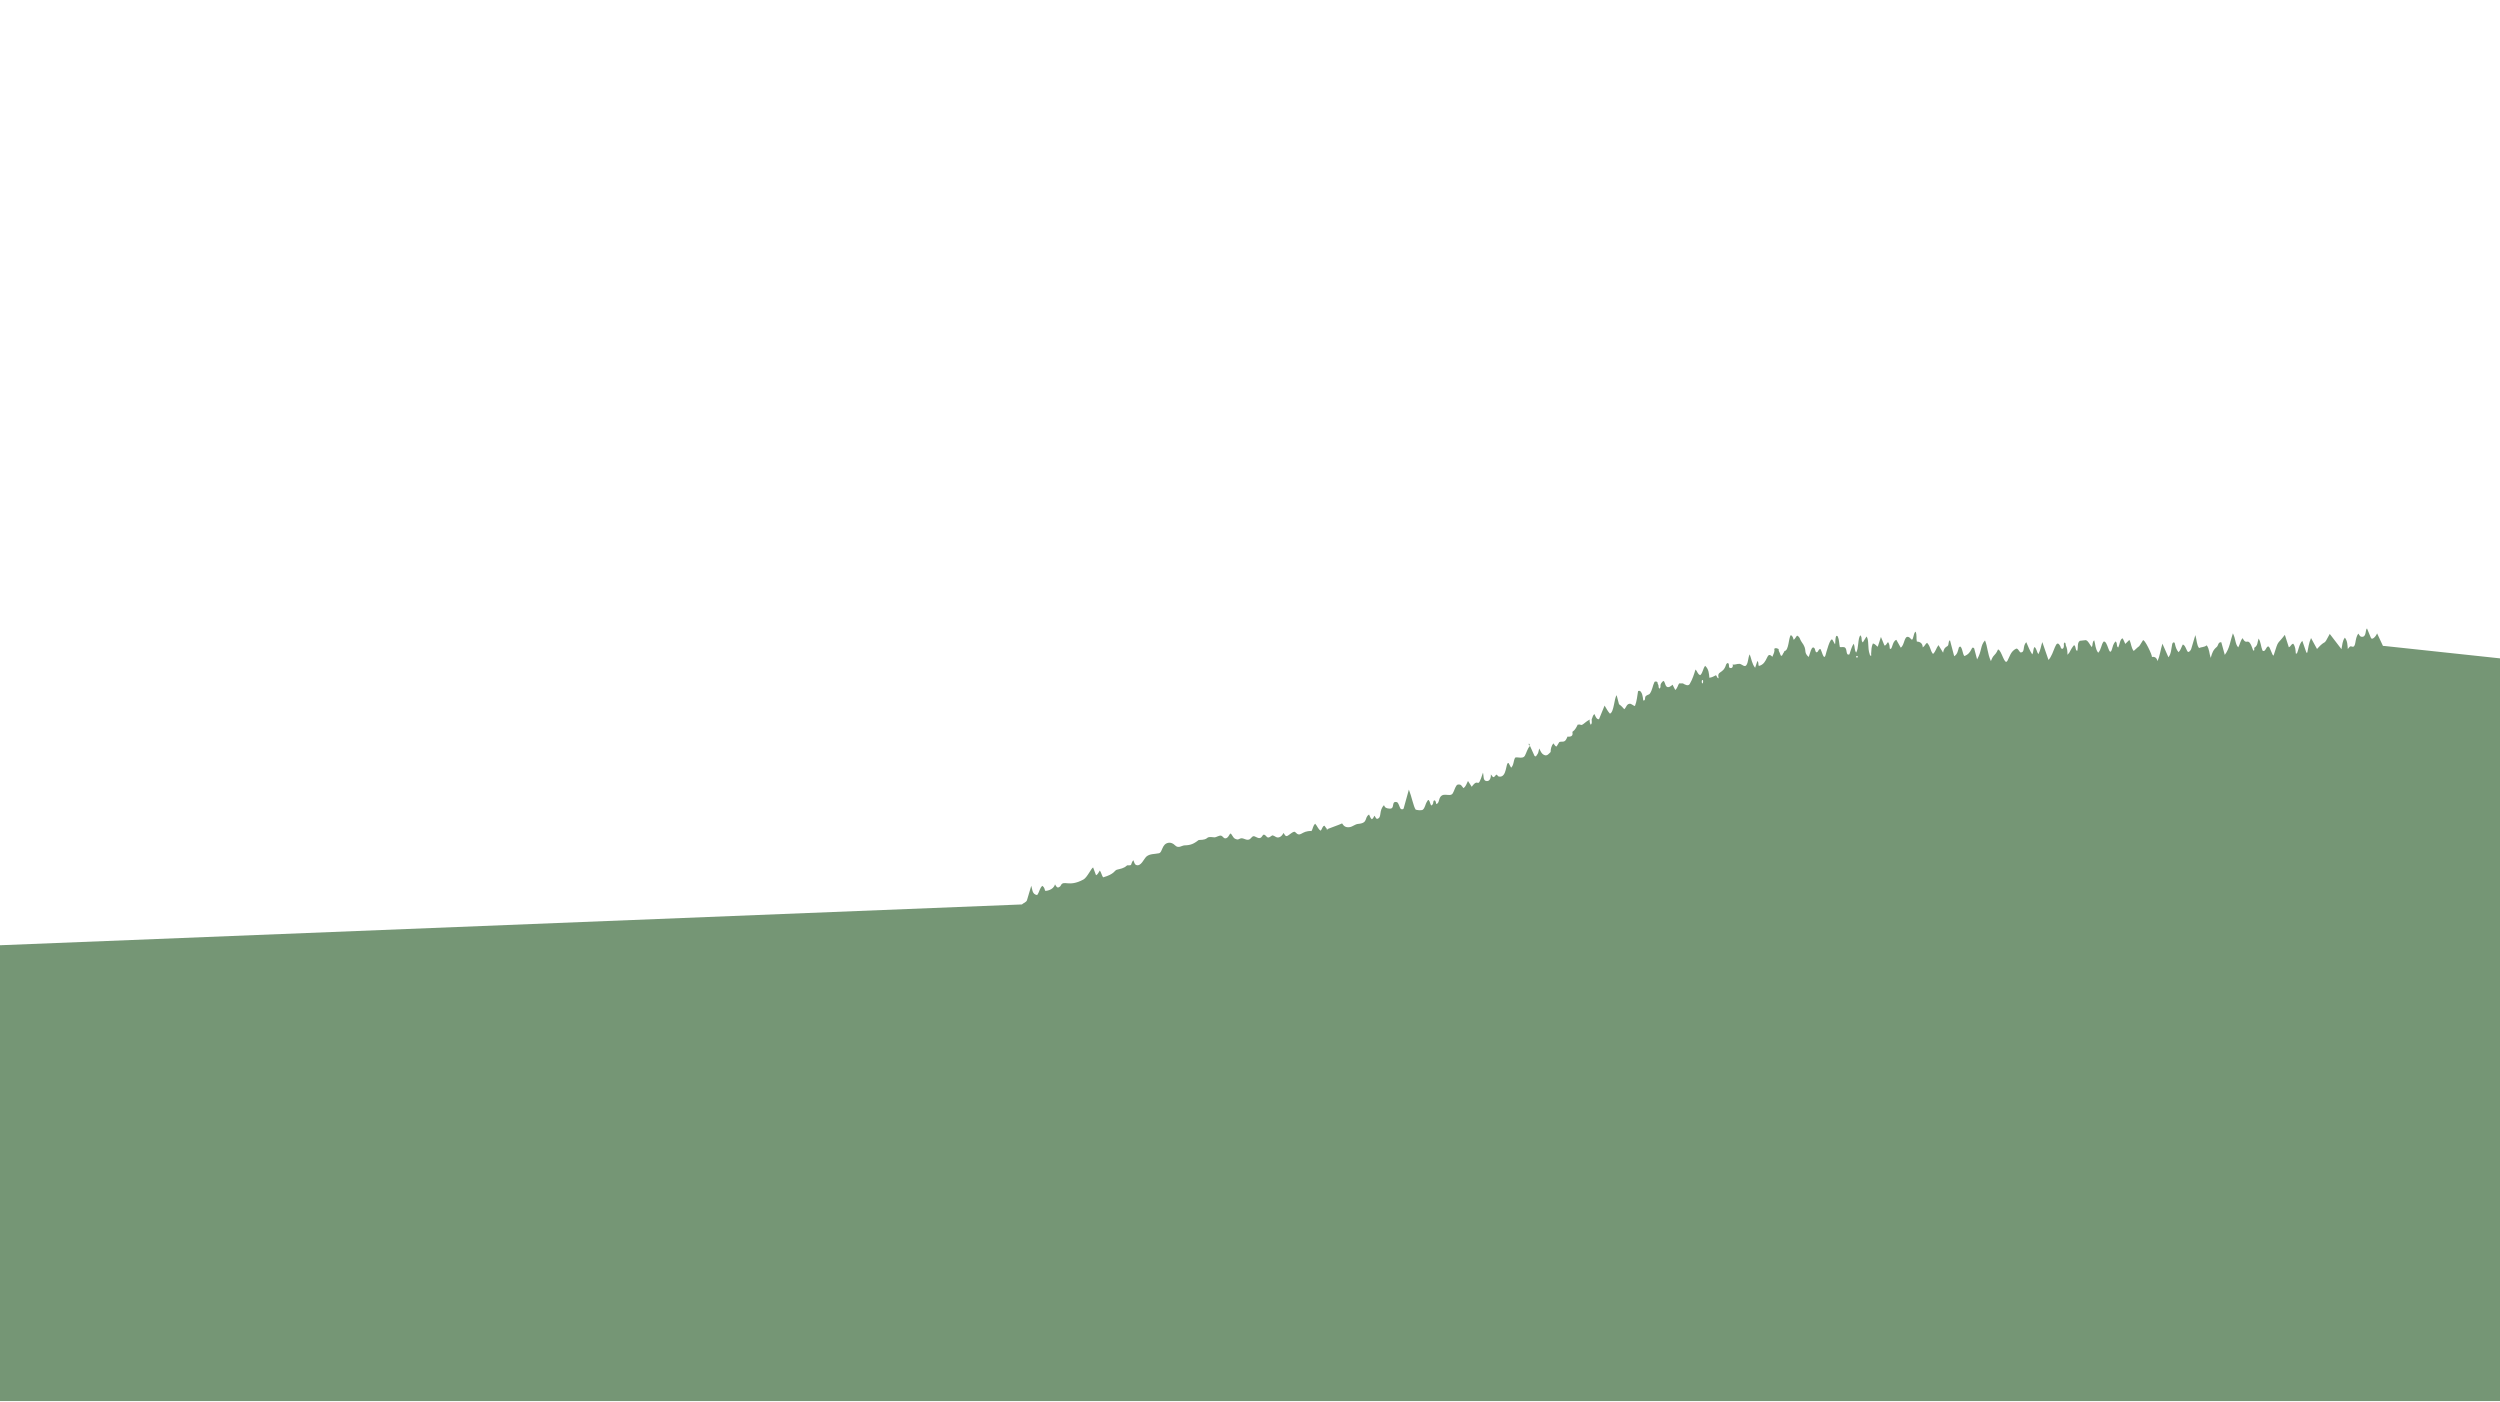
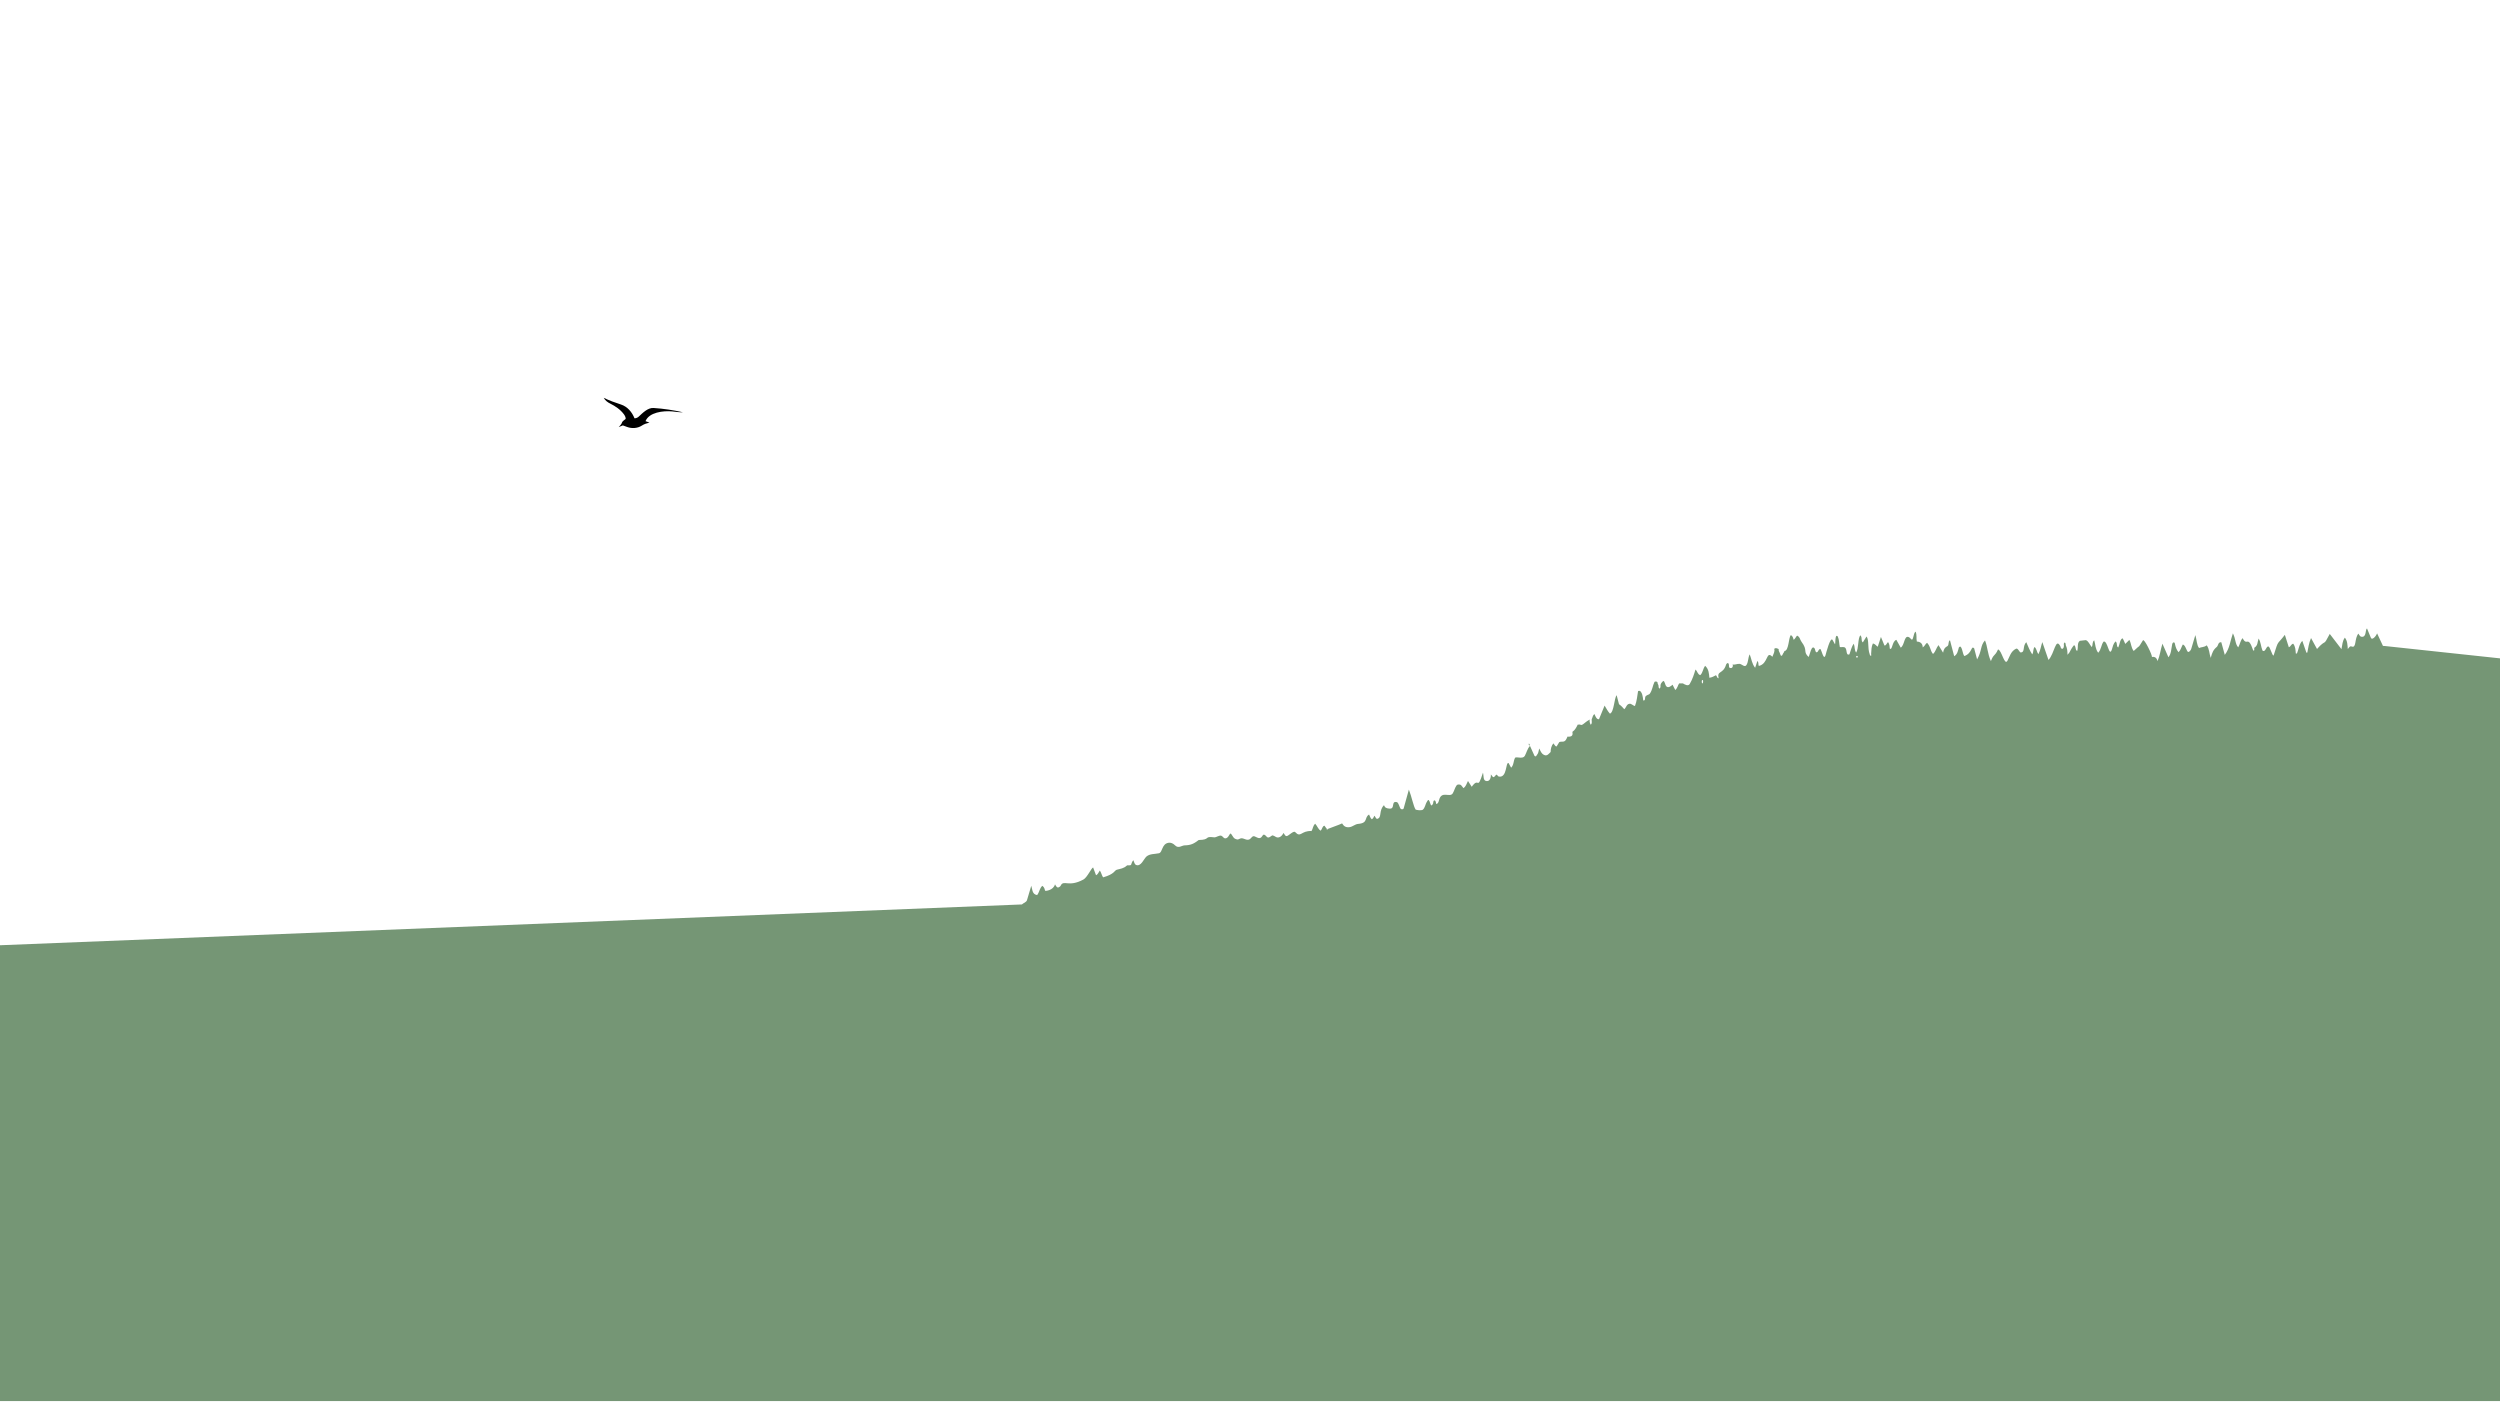
<svg xmlns="http://www.w3.org/2000/svg" id="Layer_1" viewBox="0 0 2912 1632">
  <path d="M2778.08,752.5c-.4-.03-1.18-.14-2.42-.15l-6.83-14.63c-1.51,3.95-5.96,8.28-7.21,5.23l-4.54-10.98c-2.25,1.52-.34,10.26-6.13,9.78-1.55-.12-2.31-.99-3.88-3.74-4.84,5.78-2.03,17.19-7.76,15.06-2.2-.82-2.68.74-4.59,2.92-.41-4.74-.33-9.37-3.439-13.29-2.99,4.21-2.82,8.12-3.95,13.46l-13.63-17.78c-8.36,16.09-3.271,4.62-14.84,17.56l-6.97-12.75c-2.62,6.018-3.219,11.516-4.338,16.959l-1.058.089-4.753-13.759c-3.696,3.355-4.727,11.784-6.275,14.69l-1.292.109c-.442-4.385-.303-7.673-3.003-11.49-2.58.4-2.61,3.13-5.15,4.14l-4.63-14.46c-9.72,12.82-6.85,4.6-13.01,23.75-.051.118-.107.196-.167.253l-.377.032c-1.31-.79-3.681-9.411-5.266-10.315-2.83-1.62-3.54,7.34-7.22,4.61-2.03-5.03-1.82-9.8-4.55-14.03-1.48,4.41-.73,8.1-5.1,10.85.11,1.91.37,3.88-1.21,2.97-6.21-18.55-7.13-3.93-12.3-14.3-2.83,3.4-2.74,6.43-5.09,10.79-3.79-4.12-2.81-9.82-6.23-16.39-3.12,8.78-3.6,17.4-9.44,25.13l-4.04-14.67c-3.87-.66-3.38,3.84-5.31,5.41-4.17,3.42-5.42,6.86-7.01,12.73-1.92-5.15-1.34-9.99-4.67-14.63-3.12,2.5-6.03,1.77-8.98,3.17-2.86-3.99-2.49-8.92-4.28-15.1l-4.84,16.22c-.41,1.37-2.03,3.28-3.22,3.46-2.11.32-3.1-8.03-6.57-8.7-1.84,3.31-2.15,6.16-4.92,8.98-2.35-2.74-3.41-5.71-4.31-10.03-.45-2.08-2.19-1.86-3.021.22-1.23,6.23-1.29,11.87-4.47,15.72l-7-15.83c-2.39,7.83-2.91,14.02-5.66,20.27-1.37-4.99-4.11-5.07-6.69-4.86,1.22-.88-8.94-22.2-10.39-19.24-7.25,11.31-.84,2.71-10.729,12.34-3.18-4.14-2.61-8.31-5.04-12.94l-4.75,4.72c-1.47-2.76-1.81-4.98-3.39-6.67-3.19,2.44-2.67,6.08-4.81,10.83-2.71-1.63-.43-4.49-3.03-7.15-3.11,3.07-3.22,6.02-4.41,9.49-3.32,9.72-4.83-11.12-9.69-9.19-2.99,4.1-2.51,9-6.231,12.97-3.399-4.58-3.06-8.98-4.62-14.54-2.71,2.24-1.31,5.26-2.87,7.95-2.59-3.09-3.94-7.28-6.95-8.12l-6.95.79c-3.49,2.81-1.54,7.19-3.03,11.82-2.86-1.39-.8-4.32-3.64-6.88-2.71,3.18-3.91,5.72-5.61,8.9l-2.103,2.468c.019-3.921-.221-7.378-1.997-11.228-.01-4.32-2.9-3.97-2.16.53,0,4.37-3.21,5.29-4.1.84-5.64-10.9-6.71,8.25-13.87,15.85l-7.18-20.83c-1.63,4.58-1.93,9.13-4.61,14.14-2.04-2.97-1.67-5.61-4.33-8.47-2.24,2.74-.83,5.33-2.8,8.67-3.01-4.48-4.58-8.91-6.96-14.25-4.69,5.05-1.03,11.53-6.31,12.01-1.73.16-3.22-5.52-5.6-4.36-6.32,3.07-7.4,9.44-10.03,14.05-3.5,6.14-6.75-12.74-10.97-13.2-3.69,8.47-5.04,4.8-8.28,13.63-4.14-9.11-3.71-16.49-6.88-24.17-5.58,5.99-3.44,12.16-9.21,22.13l-3.42-12.91c-3.731-3.7-1.91,5.53-11.38,9.03-2.19-1.61-2.83-14.96-6.48-9.87-1.02,3.62-1.54,7.8-5.4,10.07l-4.9-18.63c-2.46,1.42-.87,4.97-2.79,6.74-3.2,1.62-4.49,3.56-5.23,7.74l-5.38-8.82c-2.85,3.73-3.05,7.24-6.37,10.35-3.69-4.61-2.31-7.85-6.84-13-1.97.91-2.16,3.2-5.11,5.38-.08-4.26-2.5-6.72-6.88-6.85-.91-3.92.3-7.08-1.38-11.53-2.99,1.28-2.46,12.19-5.43,8.53-1.16-1.44-2.12-2.08-2.89-2.34-5.21-1.75-4.46,9.53-9.04,12.43l-5.12-9.12c-5.13,1.67-4.51,12.52-7.62,10.28-.41-2.74-.02-4.69-2.05-7.69-1.52,1.2-2.15,4.32-4.21,3.99l-4.08-9.93-3.71,11.4c-1.71-.87-2.5-3.01-5.62-3.87-1.91,3.95-1.76,7.73-2.13,12.63,1.02,2.12-1.21,2.43-1.53.26-2.9-7.78-.58-16.7-3.77-20.98l-4.34,6.94c-2.64-2.43-.09-5-2.84-8.37-3.16,3.68-1.79,15.35-4.939,20.26-2.2-3.39-1.28-6.23-2.731-10.39-2.79,3.65-3.39,7.88-5.1,12.43-4.231,1.74-2.54-5.3-4.76-7.58-1.72-1.76-4.4-.49-6.4-.94-.97-4.37-.58-8.31-2.4-12.33-3.87-4.33-2.25,11.33-3.5,8.65l-2.55-4.58c-2.54-4.55-7.62,15.61-8.17,17.52-2.15,7.5-4.7-6.38-6.18-7.11-2.11.58-2.061,2.53-3.25,3.51-1.97,1.62-2.521-1.46-3.08-3.69-3.91-6.09-5.85,7.79-7.29,9.58-6.94-6.63-.43-7.34-8.24-17.72-1.87-2.47-1.68-5.65-5.17-7.18-1.28,1.38-1.82,3.14-3.89,4.96-.7-1.62-.731-4.32-3.44-5.54-2.66,3.37-2.2,18.36-7.42,18.51.04,1.31-1.38,2.16-2.01,4-.78,2.23-2.3,2.08-2.83-.22-.66-2.56-2.39-4.13-1.73-6-1.89-.86-3.68-1.87-5.29-.21,1.04,2.95-.91,5.76-2.13,9.18-7.47-7.77-4.46,8.07-15.81,10.68-1.01-2.12.24-3.8-1.67-5.81l-2.62,7.95c-3.97-5.04-4.14-10.21-6.31-15.68-2.14,4.04-1.37,8.63-3.8,12.47-1.98,3.13-5.36-1.05-7.769-1.36-2.96-.39-5.86,1.48-8.42.63.49.93.47,2-.05,3.06-.44.9-1.45,1.51-2.98,1.03-1.42-.44-1.04-2.41-1.23-3.94-.37-.54-.46-1.67-1.07-1.74-.84-.11-1.91.83-2.3,2.11-3.32,10.96-10.85,6.48-8.6,15.63-2.24-.44-1.72-2.47-3.11-3.58-2.39,1.05-3.84,2.42-7.65,2.99-.42-4.84-.69-10.12-4.94-13.94-2.71,3.53-2.48,7.78-5.62,10.87-3.22-.95-3.05-4.05-5.62-6.57-1.67,5.63-3.45,11.29-6.74,16.91-1.75,2.98-5.99.5-7.92-.74l-4.38.05c-1.52,2.1-1.79,5.26-4.49,7.68l-3.2-6.21c-1.59,1.59-5.12,4.34-7.2,1.92-1.76-2.05-1.56-5.66-3.55-6.33-1.75,1.52-2.99,3.11-3.27,4.88-.16.98.5,2.23-.93,4.11-1.92-.92-.99-2.7-1.52-4.12-.46-1.04-1.04-1.9-.95-2.55.23-1.65-3.05-2.22-3.67-.97-2.17,4.39-2.35,9.25-5.35,13.48-1.22,1.71-4.78,1.42-5.39,4.18-.37,1.7.21,4.14-2.31,3.74-.57-4.88-1.02-9.01-4.08-11.34-.62.62-1.24.66-1.87.04-1.08,5.79-1.3,11.79-3.69,17.84-2.67-.63-4.06-3.03-6.5-2.64-3.33.53-3.53,4.23-5.94,6.34-8.76-10.33-4.13.65-8.88-16.3-2.95,3.39-2.99,19.9-7.84,21.45-2.67-2.99-3.79-5.45-6.2-9.4l-6.51,15.88c-2.5.43-4.01-2.66-5.23-5.95-2.38,1.49-2.16,4.09-3.29,5.99-.25,2.13,1,4.76-1.19,6.39-1.3-2.72-1.54-4.52-.96-6.07-6.79,3.47-8.65,7.88-11.4,5.86l-2.7.04c-1.55,3.18-3.19,6.46-6.21,8.46.19,1.33.42,3-.29,4.05-1.22,1.8-3.59,1.64-5.44,1.5-1.13,2.6-2.3,5.93-5.55,5.86-1.27.12-2.88-.09-4.03.55l-3.01,4.94c-1.3.5-2.14-1.35-3.85-3.5-2.3,2.78-3.18,6.47-3.2,10.05-1.89,1.75-3.99,5.23-7.58,3.46-3.5-1.72-4.15-4.68-5.72-7.53-.88,3.42-.78,5.54-3,7.94-.51,1.3-1.13,1.72-2.45.74l-5.63-12.43c.24-2.9-3.19-2.14.28.79-3.05,3.28-3.95,7.87-5.96,11.52-2.12,3.85-8.36,1.12-11.12,1.99-2.4,3.56-1.39,8.47-4.84,11.85l-2.98-5.43c-3.64-1.5-1.38,17.64-11.4,15.71-1.27-.25-1.87-2.52-2.8-2.13-.87.37-1.22,1.47-2.479,2.49-1.74,1.41-2.731-1.91-3.91-2.81.19,3.27-.88,7.9-4.77,7.76-4.72-.17-3.35-6.14-4.45-9.83-7.09,22.13-4.21,4.06-13.1,16.45l-4.36-6.78c-1.81,3.46-2.35,6.43-5.28,8.33l-2.51-3.15c-1.05-1.3-4.29-1.7-5.53.05-2.03,2.85-2.56,6-4.37,9.11-3.3,5.67-13.23-3.8-16.06,8.2-.56,2.37-1.58,4.46-3.38,4.14-.26-5.23-3.39-5.44-3.39-.79-3.92,9.18-3.41-9.64-7.28-1.71-2.08,3.07-2.08,7.22-5.02,9.47-2.06.96-6.21.31-8.11-.25-2.689-3.94-4.649-15.3-7.92-23.33l-6.05,21.82c-.42,1.5-2.8,1.41-3.66.37-1.12-1.34-2.23-7.13-4.33-7.62-7.24-1.67-1.36,8.31-8.7,7.57-3.43-.35-5.09-.92-6.26-4-6.26,6.4-2.26,14-7.41,15.8-1.76.61-2.17-1.37-3.58-3.52-1.12.97-.93,2.91-3.16,4.13-1.56-1.28-2.16-3.18-3.21-5.52-5.9,3.46-.66,9.88-12.67,10.91-3.77.33-6.39,3.25-9.96,3.77-4.55.67-6.79-1.13-8.81-4.35-3.27,1.69-14,5.24-17.28,6.71.51.33,1.09.46,1.81.32-3.24.61-3.34.38-1.81-.32-1.14-.7-1.93-2.34-3.2-4.04-2.8.63-2.29,3.75-4.62,5.83-3.16-2.39-3.53-5.14-6.24-8.15-2.88,2.82-2.42,5.63-4.27,8.54-12.35-.57-12.45,8.33-19.02,1.22-1.92-1.96-7.7,4.47-9.81,4.67-1.76.17-2.47-1.76-3.75-3.67-1.11,2.14-2.56,3.91-4.2,4.7-3.85,1.87-5.56-1.12-8.34-1.86-1.71-.2-4.64,4.46-7.13,1.53-.89-1.05-1.73-1.9-2.63-2.25-1.76-.68-2.17,1.56-3.6,2.93-2.42,2.33-5.29-.09-7.81-1.06-2.69-1.04-3.84,2.29-5.73,3.35-3.4,1.9-6.44-1.22-9.6-1.13-1.89.05-3.45,1.76-4.98,1.4-4.42-1.03-4.18-2.66-6.95-6.41-1.85-2.49-2.54,5.29-7.05,5.1-1.81-.07-2.72-2.27-4.22-2.95-2.65-1.2-5.891,2.13-8.76,1.75-12.06-1.57-3.54,2.86-17.85,3.14-5.42,4.22-9.08,6.1-16.29,6.22-3.47.05-7.19,4.14-11.32-.09-2-2.05-4.76-3.37-7.52-2.92-8.12,1.33-6.82,11.29-11.12,12.21-5.13,1.09-10.46.47-14.44,3.7-3.12,2.54-6.53,12.5-12.38,9.87-1.55-.7-1.96-2.89-3.01-5.49-1.8,2.07-1.99,3.63-2.46,4.9-.79,2.1-4.04.38-5.16,1.4-3.68,3.4-7.21,3.58-11.65,4.81-2.84.79-2.43,5.05-15.94,8.88-1.57-2.05-1.73-4.59-3.8-8-1.49,1.94-2.04,4.42-4.48,5.52l-3.36-9.01c-1.98.34-6.8,11.56-11.25,13.98-17.73,9.67-23.061-.3-26.62,7.32-.39.82-1.74,1.68-2.54,1.94-1.5.48-2.44-.88-4.02-3.63-1.73,6.96-11.06,7.95-11.4,7.53-.81-.99-.04-3.07-3.19-5.66-.47-.39-.69.69-1.8,1.76-1.83,2.99-2.25,6.13-4.38,8.91-5.87-1.02-5.29-5.74-6.86-10.86l-4.97,16.72c-.78,2.63-4.47,3.44-5.91,5.04L0,1101.022v530.978h2912v-865.146l-133.92-14.354ZM1982.53,795.93c-.74-2.32-.231-4.4,1.149-3.68.29,2.96-.17,4.04-1.149,3.68ZM2163,766c-.55,0-1-.45-1-1s.45-1,1-1,1,.45,1,1-.45,1-1,1Z" style="fill:#759675;" />
+   <path d="M751.885,490.583l4.585,1.637c-3.772.976-6.087,1.728-9.042,3.625-4.818,3.093-11.421,3.49-16.759,1.553l-5.205-1.889-4.792,1.955c6.396-6.538,1.111-4.329,7.836-9.26.997-1.077-.796-4.325-1.725-5.572-4.236-5.684-9.847-9.44-16.074-12.572-2.988-1.502-5.713-3.476-7.487-6.689,6.577,3.247,13.104,5.494,20.097,7.802,7.596,2.507,12.851,8.834,15.762,16.085,1.89-.019,3.588-.776,4.844-1.934,4.496-4.144,10.564-10.546,17.357-10.102,11.794.771,22.964,2.506,34.244,4.996-4.404.188-8.389-.633-12.696-1.011-10.375-.91-26.771.968-30.944,11.376Z" />
</svg>
